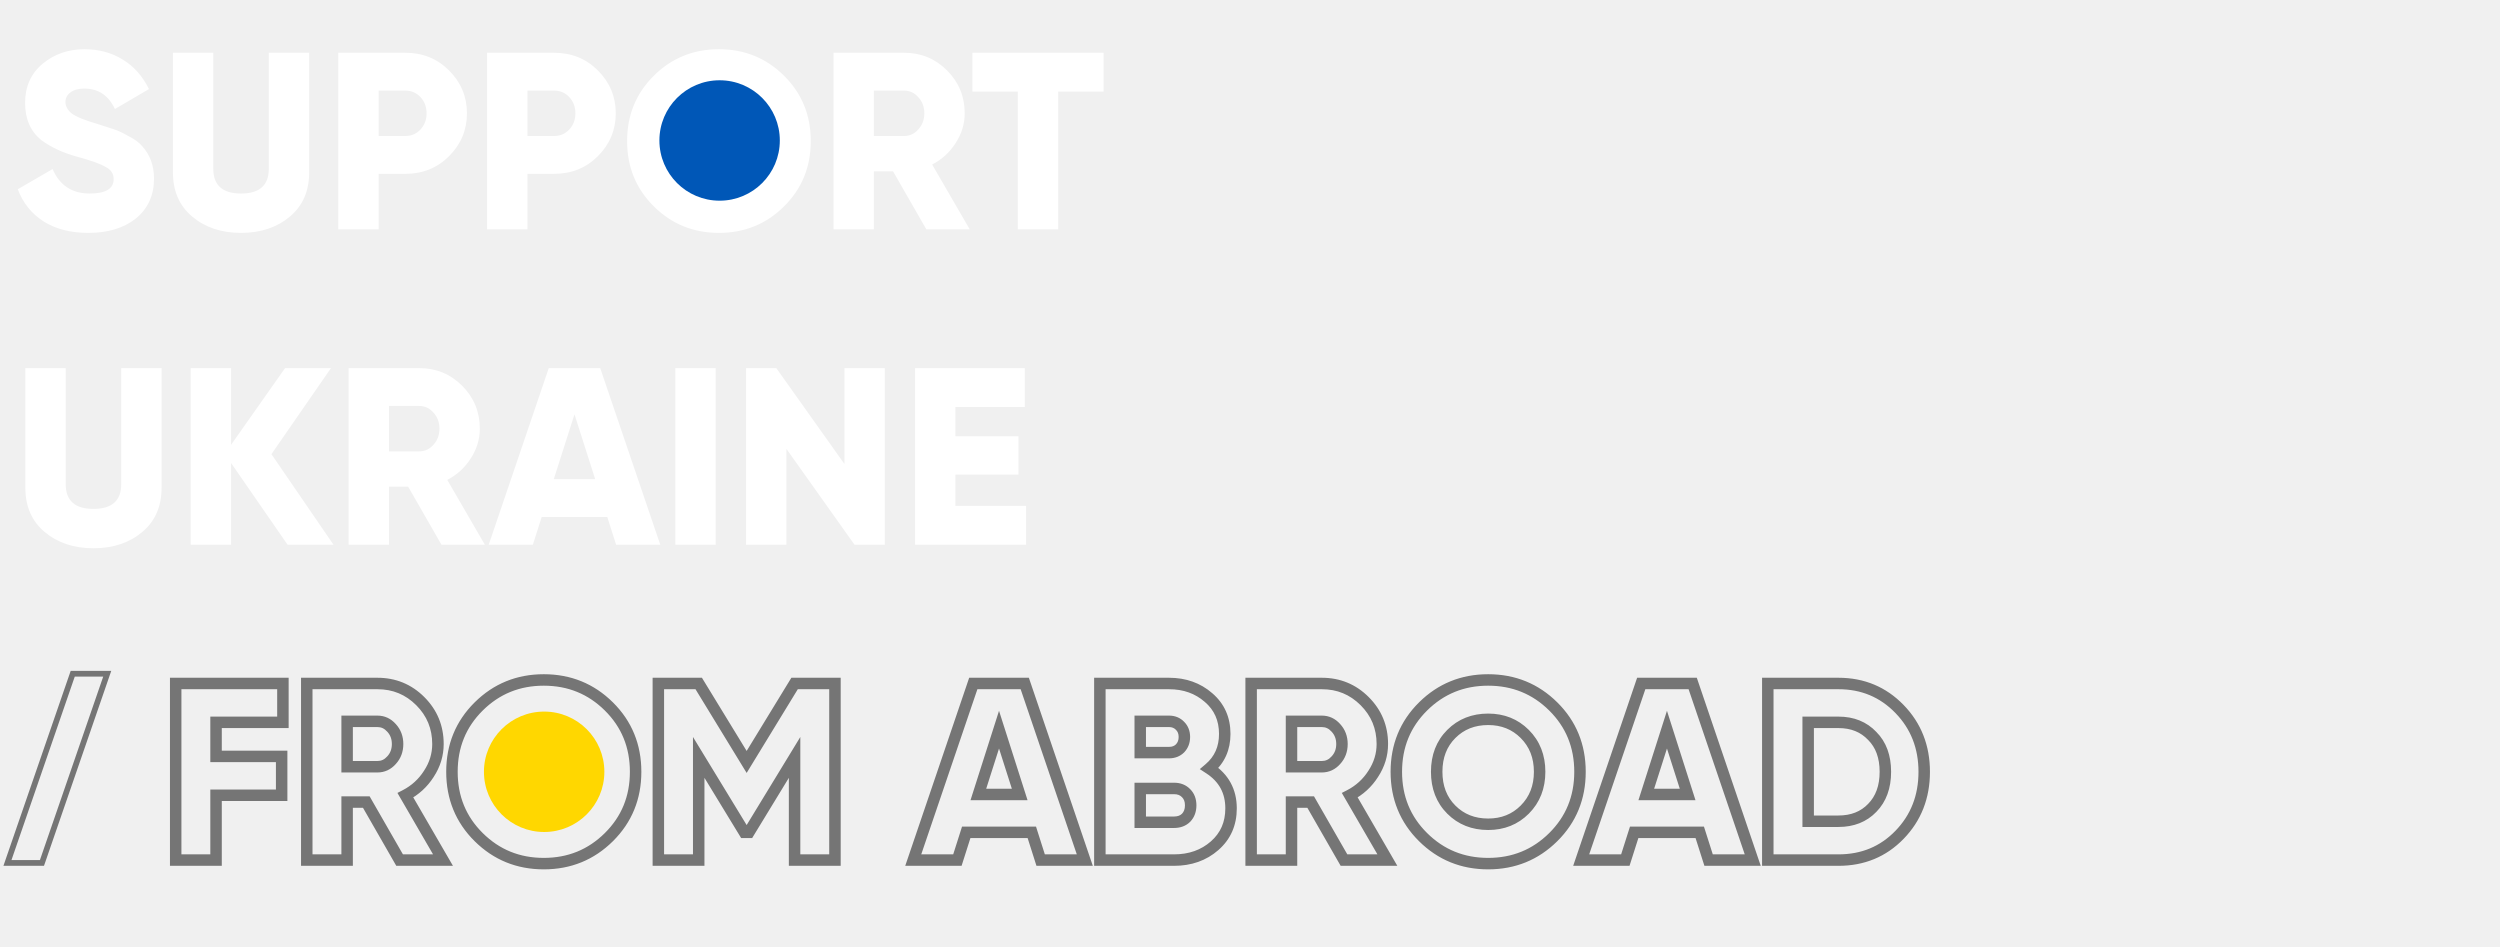
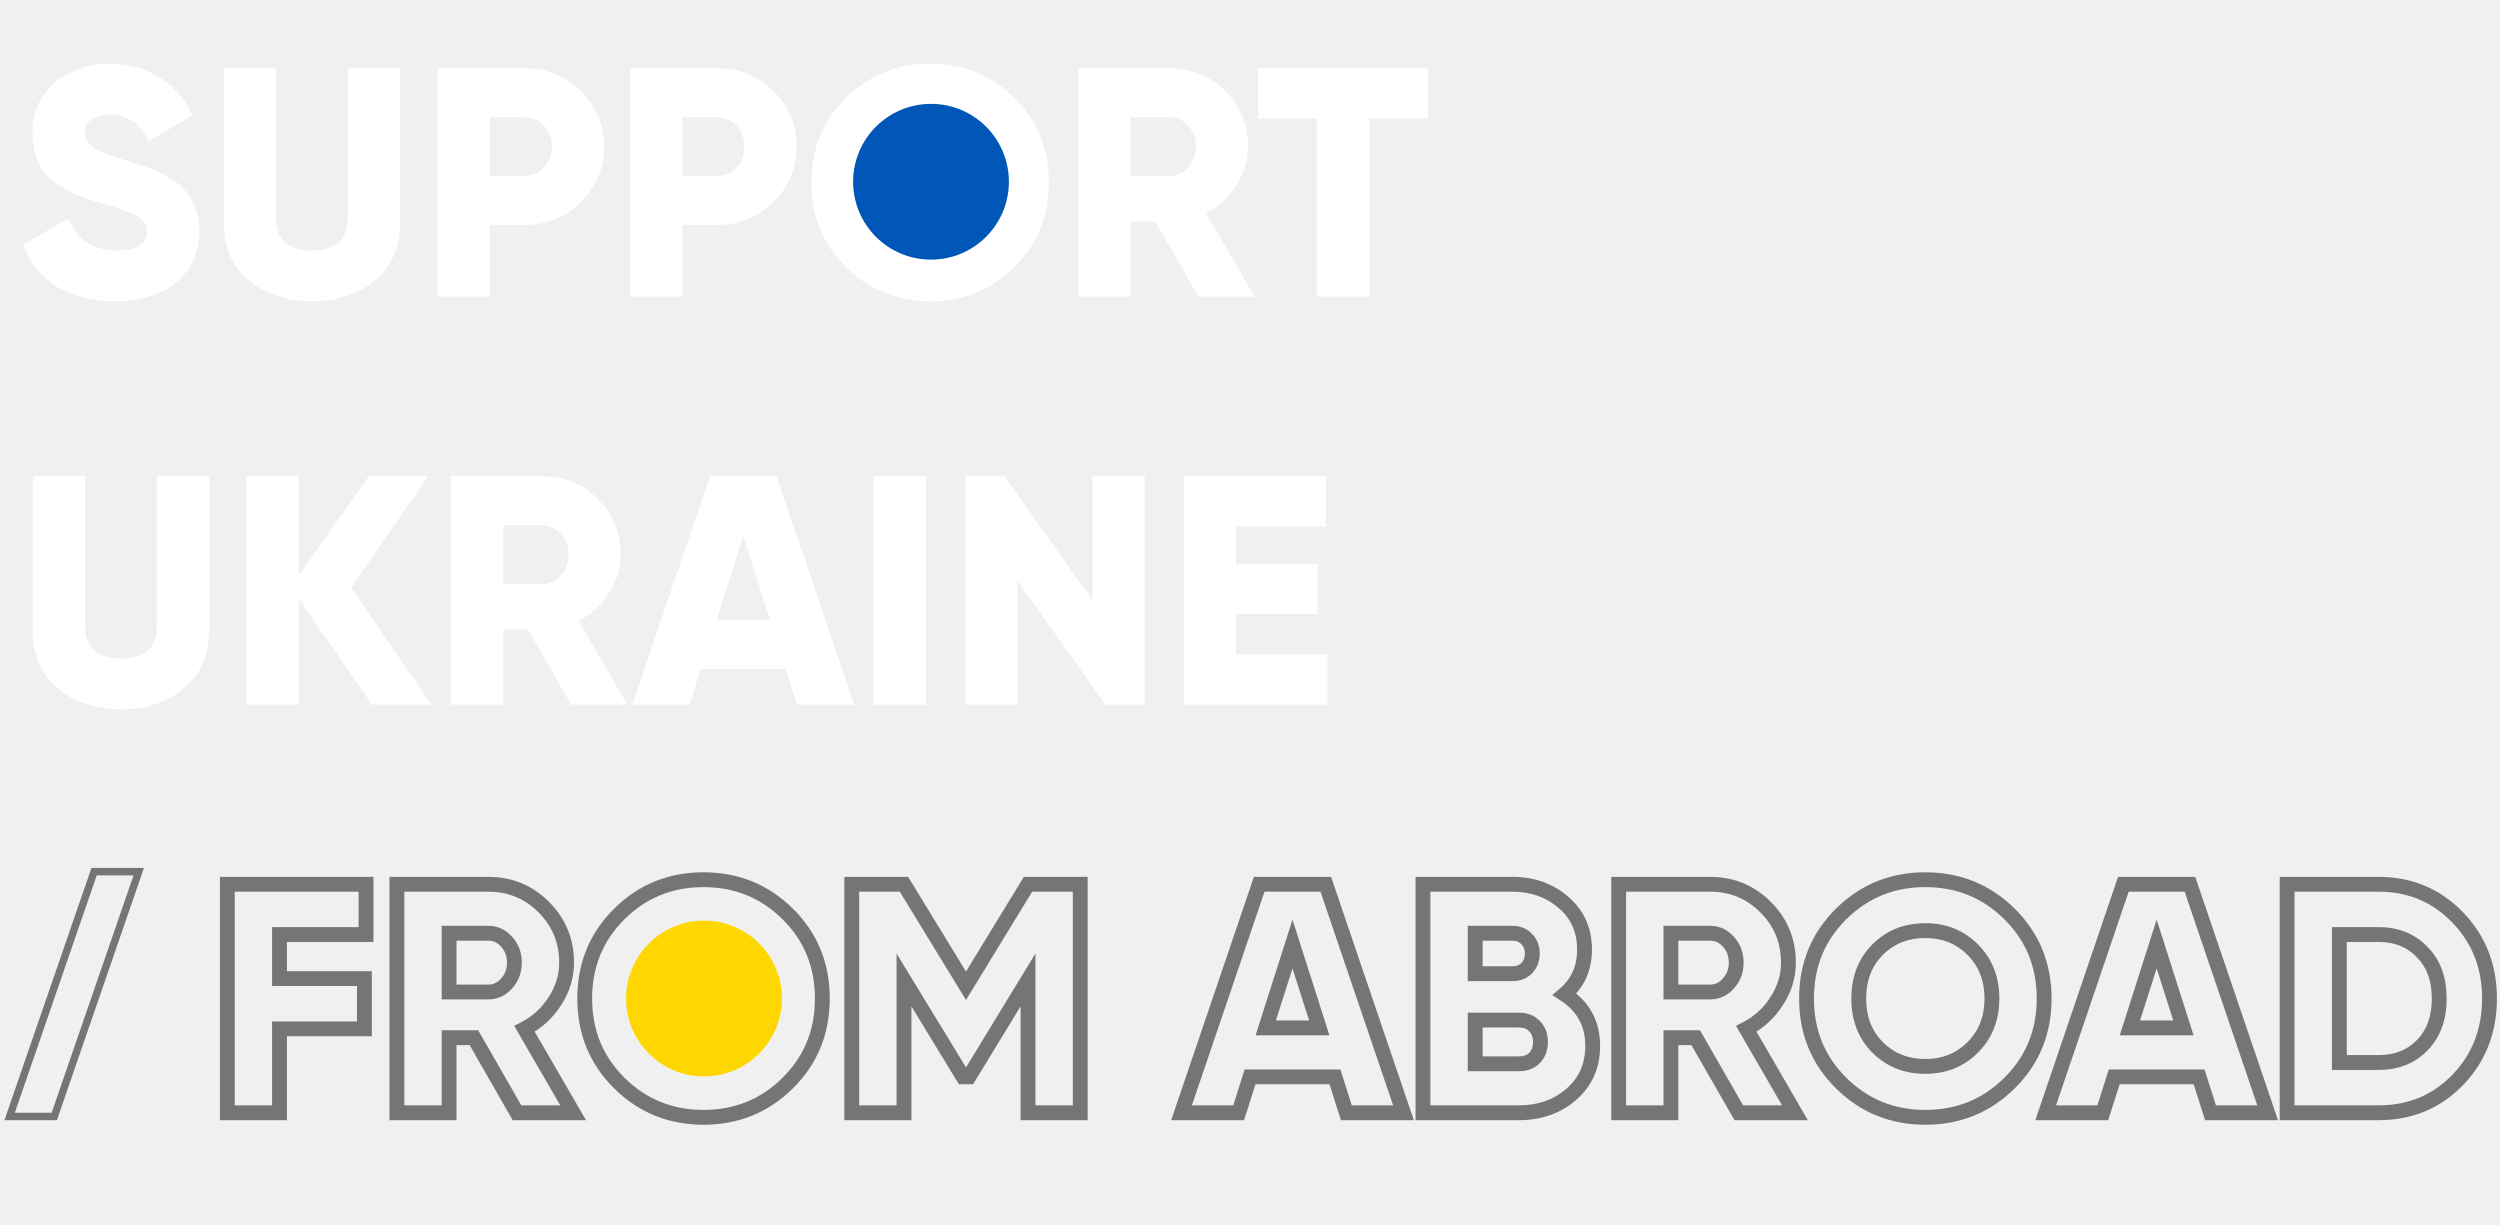
- <svg xmlns="http://www.w3.org/2000/svg" viewBox="0 0 436 165" fill="none">
+ <svg xmlns="http://www.w3.org/2000/svg" viewBox="0 0 337 165" fill="none">
  <path d="M49.34 119.2L50.34 119.2L50.34 118.2L49.34 118.2L49.34 119.2ZM49.34 125.976L49.34 126.976L50.34 126.976L50.34 125.976L49.34 125.976ZM37.68 125.976L37.68 124.976L36.68 124.976L36.68 125.976L37.68 125.976ZM37.68 131.916L36.68 131.916L36.68 132.916L37.68 132.916L37.68 131.916ZM49.12 131.916L50.12 131.916L50.12 130.916L49.12 130.916L49.12 131.916ZM49.12 138.692L49.12 139.692L50.12 139.692L50.12 138.692L49.12 138.692ZM37.68 138.692L37.68 137.692L36.68 137.692L36.68 138.692L37.68 138.692ZM37.68 150L37.68 151L38.68 151L38.68 150L37.68 150ZM30.64 150L29.64 150L29.64 151L30.64 151L30.64 150ZM30.64 119.2L30.64 118.2L29.64 118.2L29.64 119.2L30.64 119.2ZM48.34 119.2L48.34 125.976L50.34 125.976L50.34 119.2L48.34 119.2ZM49.34 124.976L37.68 124.976L37.68 126.976L49.34 126.976L49.34 124.976ZM36.68 125.976L36.68 131.916L38.68 131.916L38.68 125.976L36.68 125.976ZM37.68 132.916L49.12 132.916L49.12 130.916L37.68 130.916L37.68 132.916ZM48.12 131.916L48.12 138.692L50.12 138.692L50.12 131.916L48.12 131.916ZM49.12 137.692L37.68 137.692L37.68 139.692L49.12 139.692L49.12 137.692ZM36.68 138.692L36.68 150L38.68 150L38.68 138.692L36.68 138.692ZM37.68 149L30.64 149L30.64 151L37.68 151L37.68 149ZM31.64 150L31.64 119.2L29.64 119.2L29.64 150L31.64 150ZM30.64 120.2L49.34 120.2L49.34 118.2L30.64 118.2L30.64 120.2ZM77.259 150L77.259 151L78.995 151L78.124 149.498L77.259 150ZM69.691 150L68.824 150.498L69.112 151L69.691 151L69.691 150ZM63.883 139.88L64.751 139.382L64.462 138.88L63.883 138.88L63.883 139.88ZM60.539 139.88L60.539 138.88L59.539 138.88L59.539 139.88L60.539 139.88ZM60.539 150L60.539 151L61.539 151L61.539 150L60.539 150ZM53.499 150L52.499 150L52.499 151L53.499 151L53.499 150ZM53.499 119.2L53.499 118.2L52.499 118.2L52.499 119.2L53.499 119.2ZM73.299 122.28L74.007 121.573L74.007 121.573L73.299 122.28ZM74.795 134.952L73.959 134.404L73.952 134.415L74.795 134.952ZM70.703 138.692L70.244 137.804L69.312 138.286L69.838 139.194L70.703 138.692ZM60.539 125.8L60.539 124.8L59.539 124.8L59.539 125.8L60.539 125.8ZM60.539 133.72L59.539 133.72L59.539 134.72L60.539 134.72L60.539 133.72ZM68.283 132.576L67.549 131.898L67.541 131.905L67.534 131.913L68.283 132.576ZM68.283 126.944L67.534 127.607L67.541 127.615L67.549 127.622L68.283 126.944ZM77.259 149L69.691 149L69.691 151L77.259 151L77.259 149ZM70.559 149.502L64.751 139.382L63.016 140.378L68.824 150.498L70.559 149.502ZM63.883 138.88L60.539 138.88L60.539 140.88L63.883 140.88L63.883 138.88ZM59.539 139.88L59.539 150L61.539 150L61.539 139.88L59.539 139.88ZM60.539 149L53.499 149L53.499 151L60.539 151L60.539 149ZM54.499 150L54.499 119.2L52.499 119.2L52.499 150L54.499 150ZM53.499 120.2L65.819 120.2L65.819 118.2L53.499 118.2L53.499 120.2ZM65.819 120.2C68.49 120.2 70.729 121.123 72.592 122.987L74.007 121.573C71.763 119.33 69.015 118.2 65.819 118.2L65.819 120.2ZM72.592 122.987C74.456 124.851 75.379 127.089 75.379 129.76L77.379 129.76C77.379 126.564 76.249 123.816 74.007 121.573L72.592 122.987ZM75.379 129.76C75.379 131.405 74.913 132.946 73.959 134.404L75.632 135.5C76.79 133.731 77.379 131.811 77.379 129.76L75.379 129.76ZM73.952 134.415C73.02 135.879 71.789 137.005 70.244 137.804L71.163 139.58C73.021 138.619 74.517 137.251 75.639 135.489L73.952 134.415ZM69.838 139.194L76.394 150.502L78.124 149.498L71.569 138.19L69.838 139.194ZM65.819 124.8L60.539 124.8L60.539 126.8L65.819 126.8L65.819 124.8ZM59.539 125.8L59.539 133.72L61.539 133.72L61.539 125.8L59.539 125.8ZM60.539 134.72L65.819 134.72L65.819 132.72L60.539 132.72L60.539 134.72ZM65.819 134.72C67.09 134.72 68.179 134.203 69.032 133.239L67.534 131.913C67.038 132.474 66.484 132.72 65.819 132.72L65.819 134.72ZM69.018 133.254C69.906 132.292 70.339 131.106 70.339 129.76L68.339 129.76C68.339 130.644 68.069 131.334 67.549 131.898L69.018 133.254ZM70.339 129.76C70.339 128.414 69.906 127.228 69.018 126.266L67.549 127.622C68.069 128.186 68.339 128.876 68.339 129.76L70.339 129.76ZM69.032 126.281C68.179 125.317 67.09 124.8 65.819 124.8L65.819 126.8C66.484 126.8 67.038 127.046 67.534 127.607L69.032 126.281ZM106.188 145.996L105.484 145.286L106.188 145.996ZM83.484 145.996L84.188 145.286L83.484 145.996ZM88.412 141.2L87.705 141.907L88.412 141.2ZM101.216 141.2L100.509 140.493L101.216 141.2ZM101.216 128L100.509 128.707L101.216 128ZM88.412 128L89.119 128.707L88.412 128ZM105.484 145.286C102.566 148.176 99.037 149.616 94.836 149.616L94.836 151.616C99.553 151.616 103.591 149.976 106.892 146.706L105.484 145.286ZM94.836 149.616C90.635 149.616 87.106 148.176 84.188 145.286L82.78 146.706C86.081 149.976 90.119 151.616 94.836 151.616L94.836 149.616ZM84.188 145.286C81.275 142.4 79.82 138.86 79.82 134.6L77.82 134.6C77.82 139.375 79.475 143.432 82.78 146.706L84.188 145.286ZM79.82 134.6C79.82 130.34 81.275 126.8 84.188 123.914L82.78 122.494C79.475 125.768 77.82 129.825 77.82 134.6L79.82 134.6ZM84.188 123.914C87.106 121.024 90.635 119.584 94.836 119.584L94.836 117.584C90.119 117.584 86.081 119.224 82.78 122.494L84.188 123.914ZM94.836 119.584C99.037 119.584 102.566 121.024 105.484 123.914L106.892 122.494C103.591 119.224 99.553 117.584 94.836 117.584L94.836 119.584ZM105.484 123.914C108.397 126.8 109.852 130.34 109.852 134.6L111.852 134.6C111.852 129.825 110.197 125.768 106.892 122.494L105.484 123.914ZM109.852 134.6C109.852 138.86 108.397 142.4 105.484 145.286L106.892 146.706C110.197 143.432 111.852 139.375 111.852 134.6L109.852 134.6ZM84.86 134.6C84.86 137.529 85.793 139.995 87.705 141.907L89.119 140.493C87.629 139.003 86.86 137.069 86.86 134.6L84.86 134.6ZM87.705 141.907C89.608 143.811 92.011 144.752 94.836 144.752L94.836 142.752C92.499 142.752 90.618 141.992 89.119 140.493L87.705 141.907ZM94.836 144.752C97.635 144.752 100.022 143.808 101.923 141.907L100.509 140.493C99.007 141.994 97.141 142.752 94.836 142.752L94.836 144.752ZM101.923 141.907C103.859 139.971 104.812 137.508 104.812 134.6L102.812 134.6C102.812 137.031 102.034 138.968 100.509 140.493L101.923 141.907ZM104.812 134.6C104.812 131.692 103.859 129.229 101.923 127.293L100.509 128.707C102.034 130.232 102.812 132.169 102.812 134.6L104.812 134.6ZM101.923 127.293C100.022 125.392 97.635 124.448 94.836 124.448L94.836 126.448C97.141 126.448 99.007 127.206 100.509 128.707L101.923 127.293ZM94.836 124.448C92.011 124.448 89.608 125.389 87.705 127.293L89.119 128.707C90.618 127.208 92.499 126.448 94.836 126.448L94.836 124.448ZM87.705 127.293C85.793 129.205 84.86 131.671 84.86 134.6L86.86 134.6C86.86 132.131 87.629 130.197 89.119 128.707L87.705 127.293ZM138.576 119.2L138.576 118.2L138.015 118.2L137.722 118.679L138.576 119.2ZM145.616 119.2L146.616 119.2L146.616 118.2L145.616 118.2L145.616 119.2ZM145.616 150L145.616 151L146.616 151L146.616 150L145.616 150ZM138.576 150L137.576 150L137.576 151L138.576 151L138.576 150ZM138.576 132.092L139.576 132.092L139.576 128.53L137.722 131.572L138.576 132.092ZM130.612 145.16L130.612 146.16L131.173 146.16L131.466 145.68L130.612 145.16ZM129.82 145.16L128.966 145.68L129.258 146.16L129.82 146.16L129.82 145.16ZM121.856 132.092L122.71 131.572L120.856 128.53L120.856 132.092L121.856 132.092ZM121.856 150L121.856 151L122.856 151L122.856 150L121.856 150ZM114.816 150L113.816 150L113.816 151L114.816 151L114.816 150ZM114.816 119.2L114.816 118.2L113.816 118.2L113.816 119.2L114.816 119.2ZM121.856 119.2L122.709 118.679L122.417 118.2L121.856 118.2L121.856 119.2ZM130.216 132.884L129.362 133.405L130.216 134.802L131.069 133.405L130.216 132.884ZM138.576 120.2L145.616 120.2L145.616 118.2L138.576 118.2L138.576 120.2ZM144.616 119.2L144.616 150L146.616 150L146.616 119.2L144.616 119.2ZM145.616 149L138.576 149L138.576 151L145.616 151L145.616 149ZM139.576 150L139.576 132.092L137.576 132.092L137.576 150L139.576 150ZM137.722 131.572L129.758 144.64L131.466 145.68L139.43 132.612L137.722 131.572ZM130.612 144.16L129.82 144.16L129.82 146.16L130.612 146.16L130.612 144.16ZM130.674 144.64L122.71 131.572L121.002 132.612L128.966 145.68L130.674 144.64ZM120.856 132.092L120.856 150L122.856 150L122.856 132.092L120.856 132.092ZM121.856 149L114.816 149L114.816 151L121.856 151L121.856 149ZM115.816 150L115.816 119.2L113.816 119.2L113.816 150L115.816 150ZM114.816 120.2L121.856 120.2L121.856 118.2L114.816 118.2L114.816 120.2ZM121.002 119.721L129.362 133.405L131.069 132.363L122.709 118.679L121.002 119.721ZM131.069 133.405L139.429 119.721L137.722 118.679L129.362 132.363L131.069 133.405ZM189.19 150L189.19 151L190.586 151L190.136 149.678L189.19 150ZM181.49 150L180.537 150.303L180.758 151L181.49 151L181.49 150ZM179.95 145.16L180.902 144.857L180.681 144.16L179.95 144.16L179.95 145.16ZM168.51 145.16L168.51 144.16L167.778 144.16L167.557 144.857L168.51 145.16ZM166.97 150L166.97 151L167.701 151L167.922 150.303L166.97 150ZM159.27 150L158.323 149.678L157.873 151L159.27 151L159.27 150ZM169.742 119.2L169.742 118.2L169.025 118.2L168.795 118.878L169.742 119.2ZM178.718 119.2L179.664 118.878L179.434 118.2L178.718 118.2L178.718 119.2ZM174.23 127.252L175.182 126.948L174.23 123.962L173.277 126.948L174.23 127.252ZM170.622 138.56L169.669 138.256L169.253 139.56L170.622 139.56L170.622 138.56ZM177.838 138.56L177.838 139.56L179.206 139.56L178.79 138.256L177.838 138.56ZM189.19 149L181.49 149L181.49 151L189.19 151L189.19 149ZM182.442 149.697L180.902 144.857L178.997 145.463L180.537 150.303L182.442 149.697ZM179.95 144.16L168.51 144.16L168.51 146.16L179.95 146.16L179.95 144.16ZM167.557 144.857L166.017 149.697L167.922 150.303L169.462 145.463L167.557 144.857ZM166.97 149L159.27 149L159.27 151L166.97 151L166.97 149ZM160.216 150.322L170.688 119.522L168.795 118.878L158.323 149.678L160.216 150.322ZM169.742 120.2L178.718 120.2L178.718 118.2L169.742 118.2L169.742 120.2ZM177.771 119.522L188.243 150.322L190.136 149.678L179.664 118.878L177.771 119.522ZM173.277 126.948L169.669 138.256L171.574 138.864L175.182 127.556L173.277 126.948ZM170.622 139.56L177.838 139.56L177.838 137.56L170.622 137.56L170.622 139.56ZM178.79 138.256L175.182 126.948L173.277 127.556L176.885 138.864L178.79 138.256ZM210.912 134.028L210.263 133.267L209.244 134.135L210.366 134.866L210.912 134.028ZM211.836 147.492L212.495 148.244L211.836 147.492ZM191.816 150L190.816 150L190.816 151L191.816 151L191.816 150ZM191.816 119.2L191.816 118.2L190.816 118.2L190.816 119.2L191.816 119.2ZM210.78 121.664L210.121 122.417L210.128 122.422L210.78 121.664ZM198.856 125.8L198.856 124.8L197.856 124.8L197.856 125.8L198.856 125.8ZM198.856 131.256L197.856 131.256L197.856 132.256L198.856 132.256L198.856 131.256ZM205.808 130.508L206.515 131.215L206.525 131.205L206.535 131.195L205.808 130.508ZM205.808 126.592L205.081 127.279L205.091 127.289L205.101 127.299L205.808 126.592ZM198.856 143.4L197.856 143.4L197.856 144.4L198.856 144.4L198.856 143.4ZM206.864 142.608L207.571 143.315L207.58 143.306L207.59 143.296L206.864 142.608ZM206.864 138.34L206.138 139.028L206.147 139.038L206.157 139.047L206.864 138.34ZM198.856 137.504L198.856 136.504L197.856 136.504L197.856 137.504L198.856 137.504ZM210.366 134.866C212.607 136.325 213.696 138.329 213.696 140.98L215.696 140.98C215.696 137.647 214.261 135.016 211.457 133.19L210.366 134.866ZM213.696 140.98C213.696 143.379 212.854 145.269 211.176 146.74L212.495 148.244C214.631 146.371 215.696 143.92 215.696 140.98L213.696 140.98ZM211.176 146.74C209.473 148.234 207.354 149 204.752 149L204.752 151C207.782 151 210.385 150.094 212.495 148.244L211.176 146.74ZM204.752 149L191.816 149L191.816 151L204.752 151L204.752 149ZM192.816 150L192.816 119.2L190.816 119.2L190.816 150L192.816 150ZM191.816 120.2L203.872 120.2L203.872 118.2L191.816 118.2L191.816 120.2ZM203.872 120.2C206.382 120.2 208.444 120.949 210.121 122.417L211.438 120.911C209.361 119.094 206.818 118.2 203.872 118.2L203.872 120.2ZM210.128 122.422C211.771 123.834 212.596 125.663 212.596 128L214.596 128C214.596 125.116 213.543 122.72 211.432 120.906L210.128 122.422ZM212.596 128C212.596 130.221 211.815 131.944 210.263 133.267L211.561 134.789C213.588 133.061 214.596 130.766 214.596 128L212.596 128ZM203.872 124.8L198.856 124.8L198.856 126.8L203.872 126.8L203.872 124.8ZM197.856 125.8L197.856 131.256L199.856 131.256L199.856 125.8L197.856 125.8ZM198.856 132.256L203.872 132.256L203.872 130.256L198.856 130.256L198.856 132.256ZM203.872 132.256C204.893 132.256 205.805 131.925 206.515 131.215L205.101 129.801C204.813 130.088 204.434 130.256 203.872 130.256L203.872 132.256ZM206.535 131.195C207.225 130.463 207.556 129.55 207.556 128.528L205.556 128.528C205.556 129.09 205.388 129.497 205.081 129.821L206.535 131.195ZM207.556 128.528C207.556 127.506 207.225 126.595 206.515 125.885L205.101 127.299C205.388 127.586 205.556 127.966 205.556 128.528L207.556 128.528ZM206.535 125.905C205.829 125.158 204.911 124.8 203.872 124.8L203.872 126.8C204.416 126.8 204.789 126.97 205.081 127.279L206.535 125.905ZM198.856 144.4L204.752 144.4L204.752 142.4L198.856 142.4L198.856 144.4ZM204.752 144.4C205.846 144.4 206.822 144.064 207.571 143.315L206.157 141.901C205.849 142.208 205.418 142.4 204.752 142.4L204.752 144.4ZM207.59 143.296C208.32 142.525 208.656 141.548 208.656 140.452L206.656 140.452C206.656 141.116 206.464 141.576 206.138 141.92L207.59 143.296ZM208.656 140.452C208.656 139.358 208.32 138.382 207.571 137.633L206.157 139.047C206.464 139.354 206.656 139.786 206.656 140.452L208.656 140.452ZM207.59 137.652C206.845 136.866 205.862 136.504 204.752 136.504L204.752 138.504C205.401 138.504 205.827 138.7 206.138 139.028L207.59 137.652ZM204.752 136.504L198.856 136.504L198.856 138.504L204.752 138.504L204.752 136.504ZM197.856 137.504L197.856 143.4L199.856 143.4L199.856 137.504L197.856 137.504ZM241.959 150L241.959 151L243.694 151L242.824 149.498L241.959 150ZM234.391 150L233.523 150.498L233.812 151L234.391 151L234.391 150ZM228.583 139.88L229.45 139.382L229.162 138.88L228.583 138.88L228.583 139.88ZM225.239 139.88L225.239 138.88L224.239 138.88L224.239 139.88L225.239 139.88ZM225.239 150L225.239 151L226.239 151L226.239 150L225.239 150ZM218.199 150L217.199 150L217.199 151L218.199 151L218.199 150ZM218.199 119.2L218.199 118.2L217.199 118.2L217.199 119.2L218.199 119.2ZM237.999 122.28L238.706 121.573V121.573L237.999 122.28ZM239.495 134.952L238.658 134.404L238.651 134.415L239.495 134.952ZM235.403 138.692L234.943 137.804L234.011 138.286L234.537 139.194L235.403 138.692ZM225.239 125.8L225.239 124.8L224.239 124.8L224.239 125.8L225.239 125.8ZM225.239 133.72L224.239 133.72L224.239 134.72L225.239 134.72L225.239 133.72ZM232.983 132.576L232.248 131.898L232.241 131.905L232.234 131.913L232.983 132.576ZM232.983 126.944L232.234 127.607L232.241 127.615L232.248 127.622L232.983 126.944ZM241.959 149L234.391 149L234.391 151L241.959 151L241.959 149ZM235.258 149.502L229.45 139.382L227.715 140.378L233.523 150.498L235.258 149.502ZM228.583 138.88L225.239 138.88L225.239 140.88L228.583 140.88L228.583 138.88ZM224.239 139.88L224.239 150L226.239 150L226.239 139.88L224.239 139.88ZM225.239 149L218.199 149L218.199 151L225.239 151L225.239 149ZM219.199 150L219.199 119.2L217.199 119.2L217.199 150L219.199 150ZM218.199 120.2L230.519 120.2L230.519 118.2L218.199 118.2L218.199 120.2ZM230.519 120.2C233.19 120.2 235.428 121.123 237.291 122.987L238.706 121.573C236.463 119.33 233.714 118.2 230.519 118.2L230.519 120.2ZM237.291 122.987C239.155 124.851 240.079 127.089 240.079 129.76L242.079 129.76C242.079 126.564 240.949 123.816 238.706 121.573L237.291 122.987ZM240.079 129.76C240.079 131.405 239.612 132.946 238.658 134.404L240.331 135.5C241.489 133.731 242.079 131.811 242.079 129.76L240.079 129.76ZM238.651 134.415C237.719 135.879 236.488 137.005 234.943 137.804L235.862 139.58C237.72 138.619 239.217 137.251 240.338 135.489L238.651 134.415ZM234.537 139.194L241.093 150.502L242.824 149.498L236.268 138.19L234.537 139.194ZM230.519 124.8L225.239 124.8L225.239 126.8L230.519 126.8L230.519 124.8ZM224.239 125.8L224.239 133.72L226.239 133.72L226.239 125.8L224.239 125.8ZM225.239 134.72L230.519 134.72L230.519 132.72L225.239 132.72L225.239 134.72ZM230.519 134.72C231.79 134.72 232.878 134.203 233.732 133.239L232.234 131.913C231.738 132.474 231.184 132.72 230.519 132.72L230.519 134.72ZM233.717 133.254C234.605 132.292 235.039 131.106 235.039 129.76L233.039 129.76C233.039 130.644 232.768 131.334 232.248 131.898L233.717 133.254ZM235.039 129.76C235.039 128.414 234.605 127.228 233.717 126.266L232.248 127.622C232.768 128.186 233.039 128.876 233.039 129.76L235.039 129.76ZM233.732 126.281C232.878 125.317 231.79 124.8 230.519 124.8L230.519 126.8C231.184 126.8 231.738 127.046 232.234 127.607L233.732 126.281ZM270.887 145.996L270.183 145.286L270.887 145.996ZM248.183 145.996L248.887 145.286L248.183 145.996ZM253.111 141.2L252.404 141.907L253.111 141.2ZM265.915 141.2L265.208 140.493L265.915 141.2ZM265.915 128L265.208 128.707L265.915 128ZM253.111 128L253.818 128.707L253.111 128ZM270.183 145.286C267.265 148.176 263.736 149.616 259.535 149.616L259.535 151.616C264.252 151.616 268.29 149.976 271.591 146.706L270.183 145.286ZM259.535 149.616C255.335 149.616 251.805 148.176 248.887 145.286L247.479 146.706C250.78 149.976 254.819 151.616 259.535 151.616L259.535 149.616ZM248.887 145.286C245.974 142.4 244.519 138.86 244.519 134.6L242.519 134.6C242.519 139.375 244.174 143.432 247.479 146.706L248.887 145.286ZM244.519 134.6C244.519 130.34 245.974 126.8 248.887 123.914L247.479 122.494C244.174 125.768 242.519 129.825 242.519 134.6L244.519 134.6ZM248.887 123.914C251.805 121.024 255.335 119.584 259.535 119.584L259.535 117.584C254.819 117.584 250.78 119.224 247.479 122.494L248.887 123.914ZM259.535 119.584C263.736 119.584 267.265 121.024 270.183 123.914L271.591 122.494C268.29 119.224 264.252 117.584 259.535 117.584L259.535 119.584ZM270.183 123.914C273.096 126.8 274.551 130.34 274.551 134.6L276.551 134.6C276.551 129.825 274.897 125.768 271.591 122.494L270.183 123.914ZM274.551 134.6C274.551 138.86 273.096 142.4 270.183 145.286L271.591 146.706C274.897 143.432 276.551 139.375 276.551 134.6L274.551 134.6ZM249.559 134.6C249.559 137.529 250.492 139.995 252.404 141.907L253.818 140.493C252.328 139.003 251.559 137.069 251.559 134.6L249.559 134.6ZM252.404 141.907C254.308 143.811 256.71 144.752 259.535 144.752L259.535 142.752C257.198 142.752 255.318 141.992 253.818 140.493L252.404 141.907ZM259.535 144.752C262.335 144.752 264.721 143.808 266.622 141.907L265.208 140.493C263.707 141.994 261.84 142.752 259.535 142.752L259.535 144.752ZM266.622 141.907C268.558 139.971 269.511 137.508 269.511 134.6L267.511 134.6C267.511 137.031 266.733 138.968 265.208 140.493L266.622 141.907ZM269.511 134.6C269.511 131.692 268.558 129.229 266.622 127.293L265.208 128.707C266.733 130.232 267.511 132.169 267.511 134.6L269.511 134.6ZM266.622 127.293C264.721 125.392 262.335 124.448 259.535 124.448L259.535 126.448C261.84 126.448 263.707 127.206 265.208 128.707L266.622 127.293ZM259.535 124.448C256.71 124.448 254.308 125.389 252.404 127.293L253.818 128.707C255.318 127.208 257.198 126.448 259.535 126.448L259.535 124.448ZM252.404 127.293C250.492 129.205 249.559 131.671 249.559 134.6L251.559 134.6C251.559 132.131 252.328 130.197 253.818 128.707L252.404 127.293ZM305.678 150L305.678 151L307.074 151L306.625 149.678L305.678 150ZM297.978 150L297.025 150.303L297.247 151L297.978 151L297.978 150ZM296.438 145.16L297.391 144.857L297.169 144.16L296.438 144.16L296.438 145.16ZM284.998 145.16L284.998 144.16L284.267 144.16L284.045 144.857L284.998 145.16ZM283.458 150L283.458 151L284.189 151L284.411 150.303L283.458 150ZM275.758 150L274.811 149.678L274.362 151L275.758 151L275.758 150ZM286.23 119.2L286.23 118.2L285.514 118.2L285.283 118.878L286.23 119.2ZM295.206 119.2L296.153 118.878L295.922 118.2L295.206 118.2L295.206 119.2ZM290.718 127.252L291.671 126.948L290.718 123.962L289.765 126.948L290.718 127.252ZM287.11 138.56L286.157 138.256L285.741 139.56L287.11 139.56L287.11 138.56ZM294.326 138.56L294.326 139.56L295.695 139.56L295.279 138.256L294.326 138.56ZM305.678 149L297.978 149L297.978 151L305.678 151L305.678 149ZM298.931 149.697L297.391 144.857L295.485 145.463L297.025 150.303L298.931 149.697ZM296.438 144.16L284.998 144.16L284.998 146.16L296.438 146.16L296.438 144.16ZM284.045 144.857L282.505 149.697L284.411 150.303L285.951 145.463L284.045 144.857ZM283.458 149L275.758 149L275.758 151L283.458 151L283.458 149ZM276.705 150.322L287.177 119.522L285.283 118.878L274.811 149.678L276.705 150.322ZM286.23 120.2L295.206 120.2L295.206 118.2L286.23 118.2L286.23 120.2ZM294.259 119.522L304.731 150.322L306.625 149.678L296.153 118.878L294.259 119.522ZM289.765 126.948L286.157 138.256L288.062 138.864L291.671 127.556L289.765 126.948ZM287.11 139.56L294.326 139.56L294.326 137.56L287.11 137.56L287.11 139.56ZM295.279 138.256L291.671 126.948L289.765 127.556L293.373 138.864L295.279 138.256ZM308.304 119.2L308.304 118.2L307.304 118.2L307.304 119.2L308.304 119.2ZM331.272 145.6L330.554 144.904L330.554 144.904L331.272 145.6ZM308.304 150L307.304 150L307.304 151L308.304 151L308.304 150ZM315.344 143.224L314.344 143.224L314.344 144.224L315.344 144.224L315.344 143.224ZM326.52 140.892L325.806 140.192L325.799 140.199L326.52 140.892ZM326.52 128.352L325.793 129.039L325.803 129.049L325.813 129.059L326.52 128.352ZM315.344 125.976L315.344 124.976L314.344 124.976L314.344 125.976L315.344 125.976ZM308.304 120.2L320.624 120.2L320.624 118.2L308.304 118.2L308.304 120.2ZM320.624 120.2C324.585 120.2 327.873 121.577 330.554 124.34L331.99 122.948C328.922 119.786 325.111 118.2 320.624 118.2L320.624 120.2ZM330.554 124.34C333.238 127.106 334.584 130.504 334.584 134.6L336.584 134.6C336.584 130.014 335.056 126.107 331.99 122.948L330.554 124.34ZM334.584 134.6C334.584 138.728 333.237 142.139 330.554 144.904L331.99 146.296C335.057 143.135 336.584 139.214 336.584 134.6L334.584 134.6ZM330.554 144.904C327.906 147.634 324.619 149 320.624 149L320.624 151C325.136 151 328.948 149.432 331.99 146.296L330.554 144.904ZM320.624 149L308.304 149L308.304 151L320.624 151L320.624 149ZM309.304 150L309.304 119.2L307.304 119.2L307.304 150L309.304 150ZM315.344 144.224L320.624 144.224L320.624 142.224L315.344 142.224L315.344 144.224ZM320.624 144.224C323.292 144.224 325.531 143.362 327.241 141.585L325.799 140.199C324.517 141.531 322.825 142.224 320.624 142.224L320.624 144.224ZM327.234 141.592C328.98 139.812 329.808 137.443 329.808 134.6L327.808 134.6C327.808 137.037 327.111 138.862 325.806 140.192L327.234 141.592ZM329.808 134.6C329.808 131.758 328.98 129.398 327.227 127.645L325.813 129.059C327.11 130.357 327.808 132.162 327.808 134.6L329.808 134.6ZM327.247 127.665C325.539 125.857 323.298 124.976 320.624 124.976L320.624 126.976C322.819 126.976 324.509 127.679 325.793 129.039L327.247 127.665ZM320.624 124.976L315.344 124.976L315.344 126.976L320.624 126.976L320.624 124.976ZM314.344 125.976L314.344 143.224L316.344 143.224L316.344 125.976L314.344 125.976Z" fill="#757575" />
  <circle cx="94.9" cy="134.6" r="10.5" fill="#FFD700" />
  <path d="M18.473 118.163L18.701 117.5H18H13.04H12.684L12.567 117.837L1.527 149.837L1.299 150.5H2H6.96H7.316L7.433 150.163L18.473 118.163Z" stroke="#757575" />
  <path d="M15.42 40.616C12.34 40.616 9.744 39.956 7.632 38.636C5.52 37.287 4.009 35.409 3.1 33.004L9.172 29.484C10.404 32.329 12.56 33.752 15.64 33.752C18.427 33.752 19.82 32.916 19.82 31.244C19.82 30.305 19.365 29.601 18.456 29.132C17.517 28.575 15.845 27.973 13.44 27.328C10.976 26.653 8.893 25.685 7.192 24.424C5.315 22.899 4.376 20.743 4.376 17.956C4.376 15.111 5.388 12.837 7.412 11.136C9.465 9.435 11.9 8.584 14.716 8.584C17.239 8.584 19.468 9.185 21.404 10.388C23.34 11.561 24.865 13.277 25.98 15.536L20.04 19.012C18.925 16.636 17.151 15.448 14.716 15.448C13.689 15.448 12.883 15.668 12.296 16.108C11.709 16.548 11.416 17.105 11.416 17.78C11.416 18.513 11.768 19.173 12.472 19.76C13.235 20.347 14.731 20.963 16.96 21.608L19.82 22.532C20.553 22.767 21.404 23.163 22.372 23.72C23.428 24.248 24.22 24.82 24.748 25.436C26.156 26.961 26.86 28.868 26.86 31.156C26.86 34.06 25.804 36.377 23.692 38.108C21.58 39.78 18.823 40.616 15.42 40.616ZM30.158 30.056L30.158 9.2L37.198 9.2L37.198 29.44C37.198 32.315 38.812 33.752 42.038 33.752C45.265 33.752 46.878 32.315 46.878 29.44L46.878 9.2L53.918 9.2L53.918 30.056C53.918 33.312 52.804 35.879 50.574 37.756C48.316 39.663 45.47 40.616 42.038 40.616C38.606 40.616 35.761 39.663 33.502 37.756C31.273 35.879 30.158 33.312 30.158 30.056ZM58.995 9.2L70.656 9.2C73.706 9.2 76.258 10.227 78.311 12.28C80.394 14.363 81.436 16.856 81.436 19.76C81.436 22.664 80.394 25.157 78.311 27.24C76.258 29.293 73.706 30.32 70.656 30.32L66.035 30.32L66.035 40L58.995 40L58.995 9.2ZM66.035 23.72L70.656 23.72C71.741 23.72 72.635 23.339 73.34 22.576C74.043 21.813 74.395 20.875 74.395 19.76C74.395 18.645 74.043 17.707 73.34 16.944C72.635 16.181 71.741 15.8 70.656 15.8L66.035 15.8L66.035 23.72ZM84.949 9.2L96.609 9.2C99.659 9.2 102.211 10.227 104.265 12.28C106.347 14.363 107.389 16.856 107.389 19.76C107.389 22.664 106.347 25.157 104.265 27.24C102.211 29.293 99.659 30.32 96.609 30.32L91.989 30.32L91.989 40L84.949 40L84.949 9.2ZM91.989 23.72L96.609 23.72C97.694 23.72 98.589 23.339 99.293 22.576C99.997 21.813 100.349 20.875 100.349 19.76C100.349 18.645 99.997 17.707 99.293 16.944C98.589 16.181 97.694 15.8 96.609 15.8L91.989 15.8L91.989 23.72ZM136.735 35.996C133.626 39.076 129.842 40.616 125.383 40.616C120.924 40.616 117.14 39.076 114.031 35.996C110.922 32.916 109.367 29.117 109.367 24.6C109.367 20.083 110.922 16.284 114.031 13.204C117.14 10.124 120.924 8.584 125.383 8.584C129.842 8.584 133.626 10.124 136.735 13.204C139.844 16.284 141.399 20.083 141.399 24.6C141.399 29.117 139.844 32.916 136.735 35.996ZM116.407 24.6C116.407 27.299 117.258 29.499 118.959 31.2C120.66 32.901 122.802 33.752 125.383 33.752C127.935 33.752 130.062 32.901 131.763 31.2C133.494 29.469 134.359 27.269 134.359 24.6C134.359 21.931 133.494 19.731 131.763 18C130.062 16.299 127.935 15.448 125.383 15.448C122.802 15.448 120.66 16.299 118.959 18C117.258 19.701 116.407 21.901 116.407 24.6ZM169.123 40L161.555 40L155.747 29.88L152.403 29.88L152.403 40L145.363 40L145.363 9.2L157.683 9.2C160.616 9.2 163.109 10.227 165.163 12.28C167.216 14.333 168.243 16.827 168.243 19.76C168.243 21.608 167.715 23.339 166.659 24.952C165.632 26.565 164.268 27.812 162.567 28.692L169.123 40ZM157.683 15.8L152.403 15.8L152.403 23.72L157.683 23.72C158.651 23.72 159.472 23.339 160.147 22.576C160.851 21.813 161.203 20.875 161.203 19.76C161.203 18.645 160.851 17.707 160.147 16.944C159.472 16.181 158.651 15.8 157.683 15.8ZM169.588 9.2L192.468 9.2L192.468 15.976L184.548 15.976L184.548 40L177.508 40L177.508 15.976L169.588 15.976L169.588 9.2ZM4.42 85.056L4.42 64.2L11.46 64.2L11.46 84.44C11.46 87.315 13.073 88.752 16.3 88.752C19.527 88.752 21.14 87.315 21.14 84.44L21.14 64.2L28.18 64.2L28.18 85.056C28.18 88.312 27.065 90.879 24.836 92.756C22.577 94.663 19.732 95.616 16.3 95.616C12.868 95.616 10.023 94.663 7.764 92.756C5.535 90.879 4.42 88.312 4.42 85.056ZM47.337 79.204L58.161 95L50.153 95L40.297 80.744L40.297 95L33.257 95L33.257 64.2L40.297 64.2L40.297 77.576L49.713 64.2L57.721 64.2L47.337 79.204ZM84.56 95L76.992 95L71.184 84.88L67.84 84.88L67.84 95L60.8 95L60.8 64.2L73.12 64.2C76.053 64.2 78.547 65.227 80.6 67.28C82.653 69.333 83.68 71.827 83.68 74.76C83.68 76.608 83.152 78.339 82.096 79.952C81.07 81.565 79.706 82.812 78.004 83.692L84.56 95ZM73.12 70.8L67.84 70.8L67.84 78.72L73.12 78.72C74.088 78.72 74.909 78.339 75.584 77.576C76.288 76.813 76.64 75.875 76.64 74.76C76.64 73.645 76.288 72.707 75.584 71.944C74.909 71.181 74.088 70.8 73.12 70.8ZM115.15 95L107.45 95L105.91 90.16L94.471 90.16L92.93 95L85.231 95L95.703 64.2L104.678 64.2L115.15 95ZM100.19 72.252L96.582 83.56L103.798 83.56L100.19 72.252ZM117.777 95L117.777 64.2L124.817 64.2L124.817 95L117.777 95ZM147.269 80.92L147.269 64.2L154.309 64.2L154.309 95L149.029 95L137.149 78.28L137.149 95L130.109 95L130.109 64.2L135.389 64.2L147.269 80.92ZM166.625 82.768L166.625 88.224L178.945 88.224L178.945 95L159.585 95L159.585 64.2L178.725 64.2L178.725 70.976L166.625 70.976L166.625 76.08L177.625 76.08L177.625 82.768L166.625 82.768Z" fill="white" />
  <circle cx="125.5" cy="24.5" r="10.5" fill="#0057B7" />
</svg>
